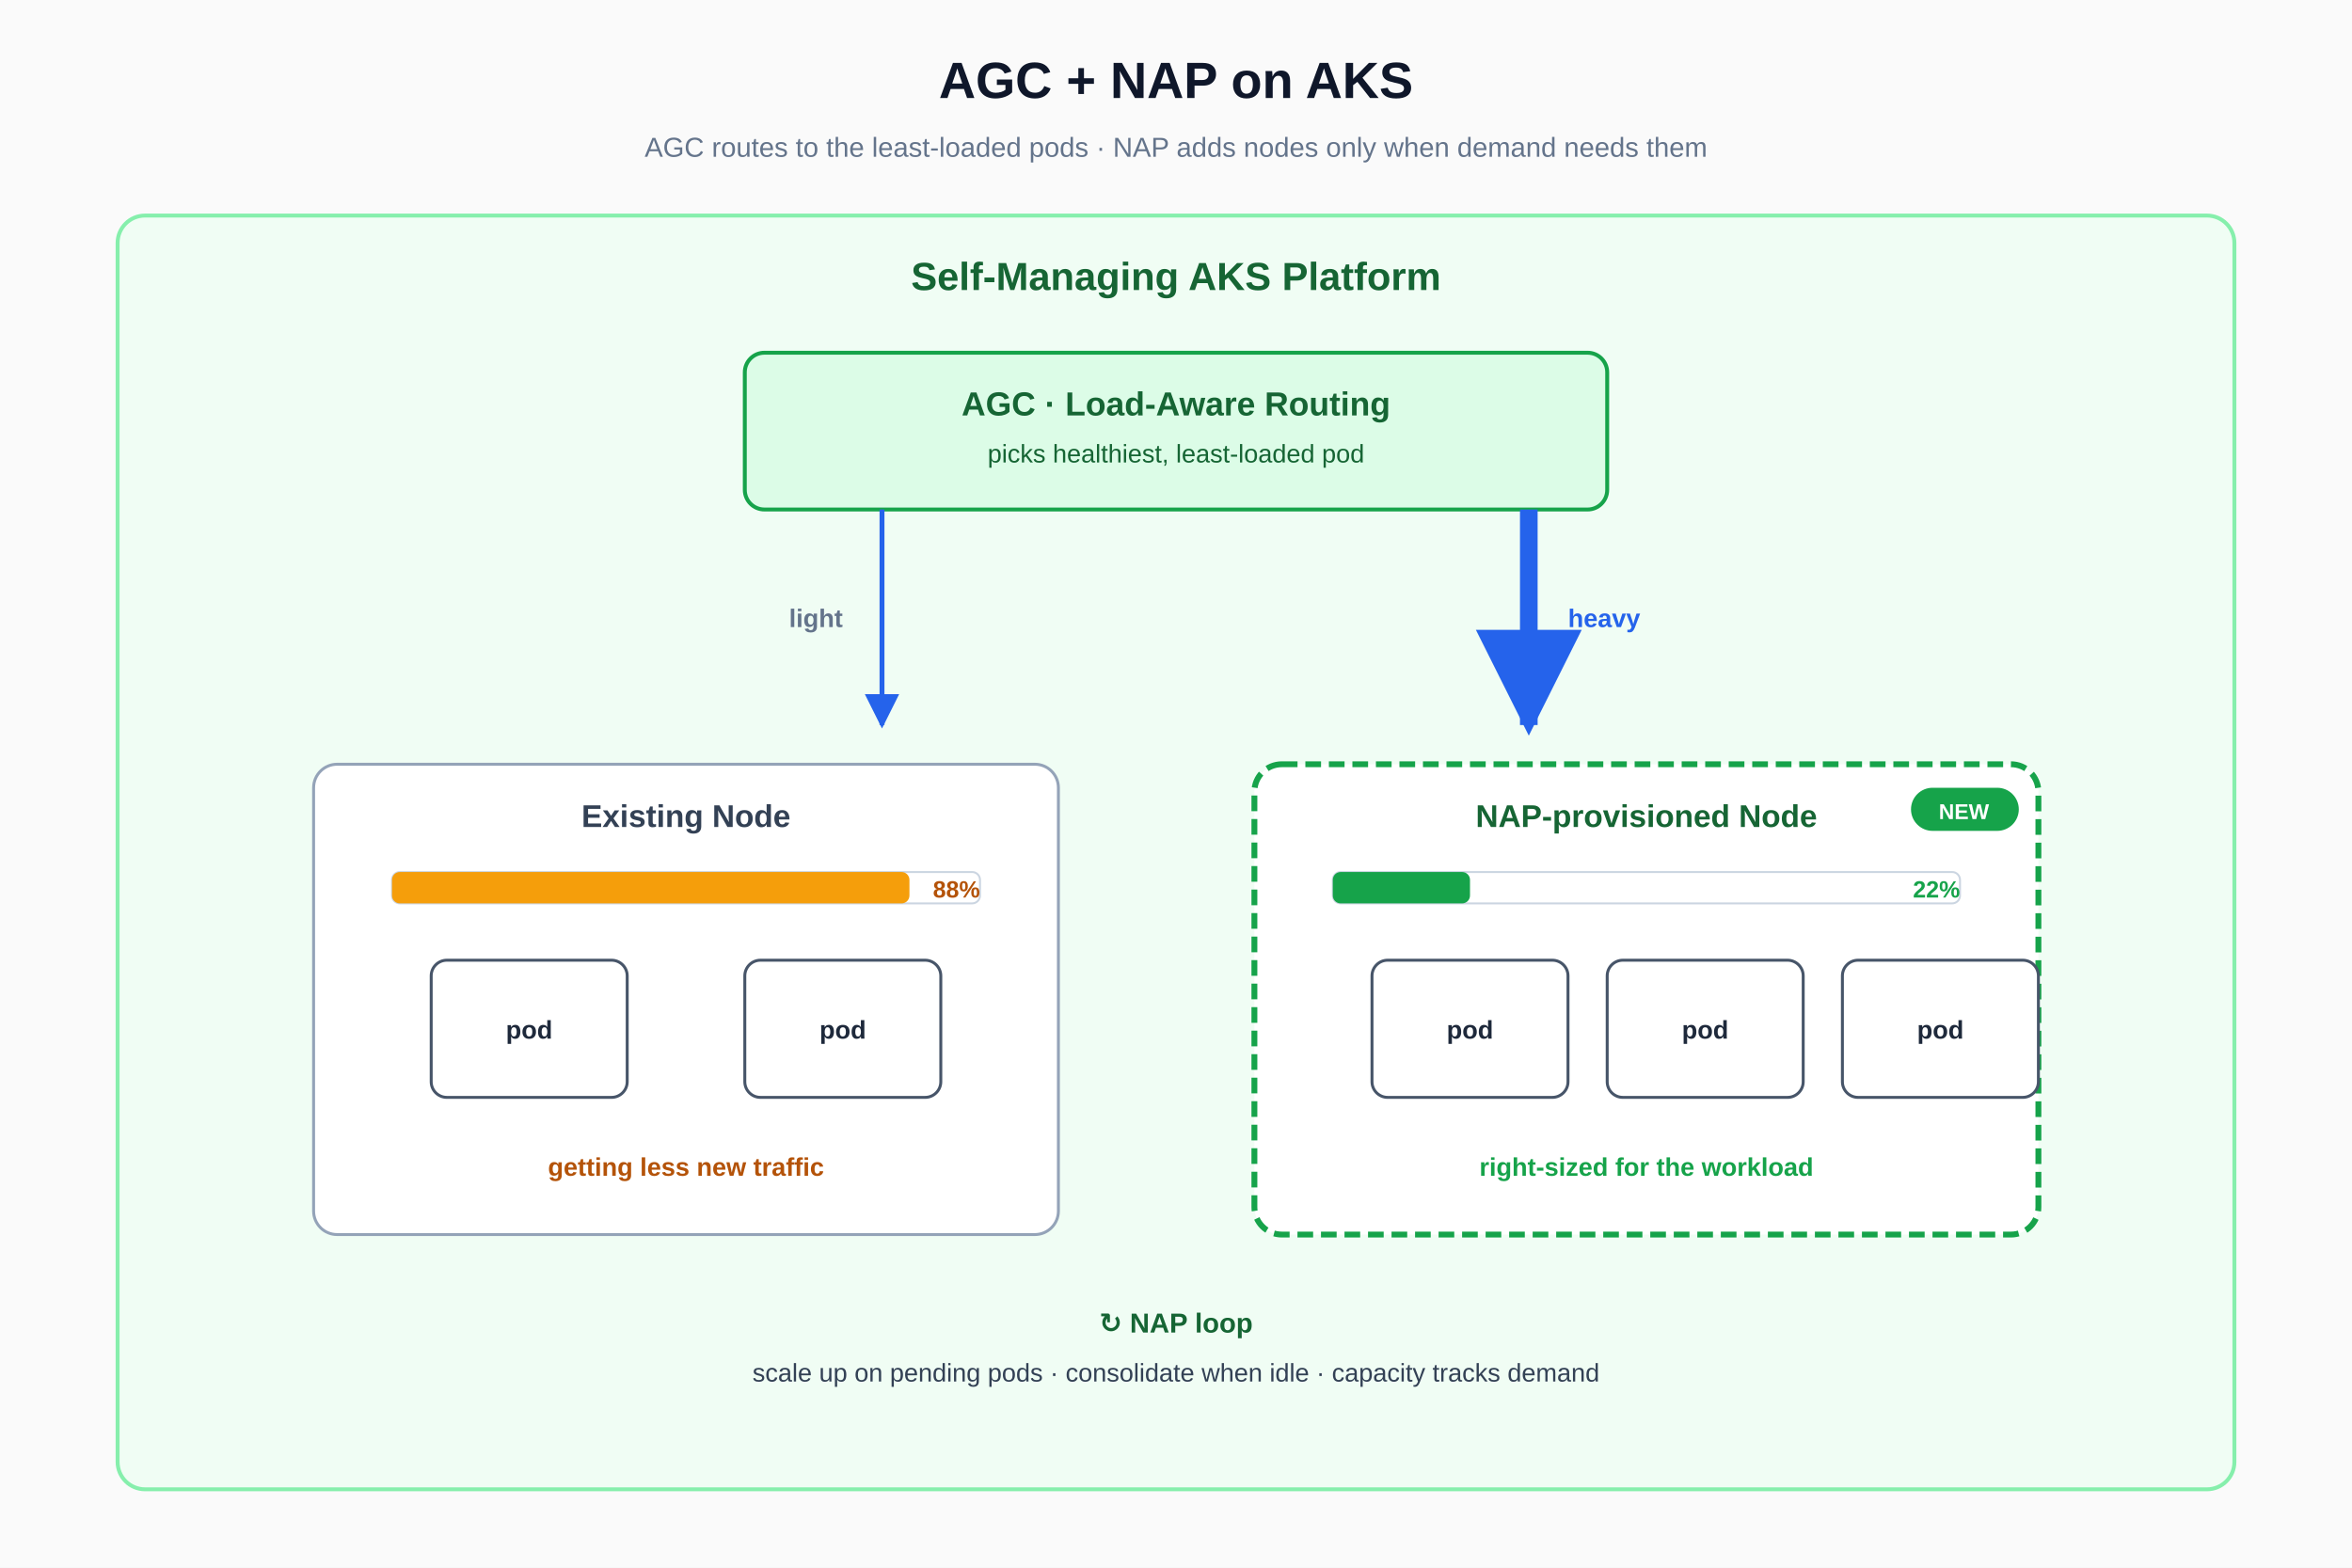
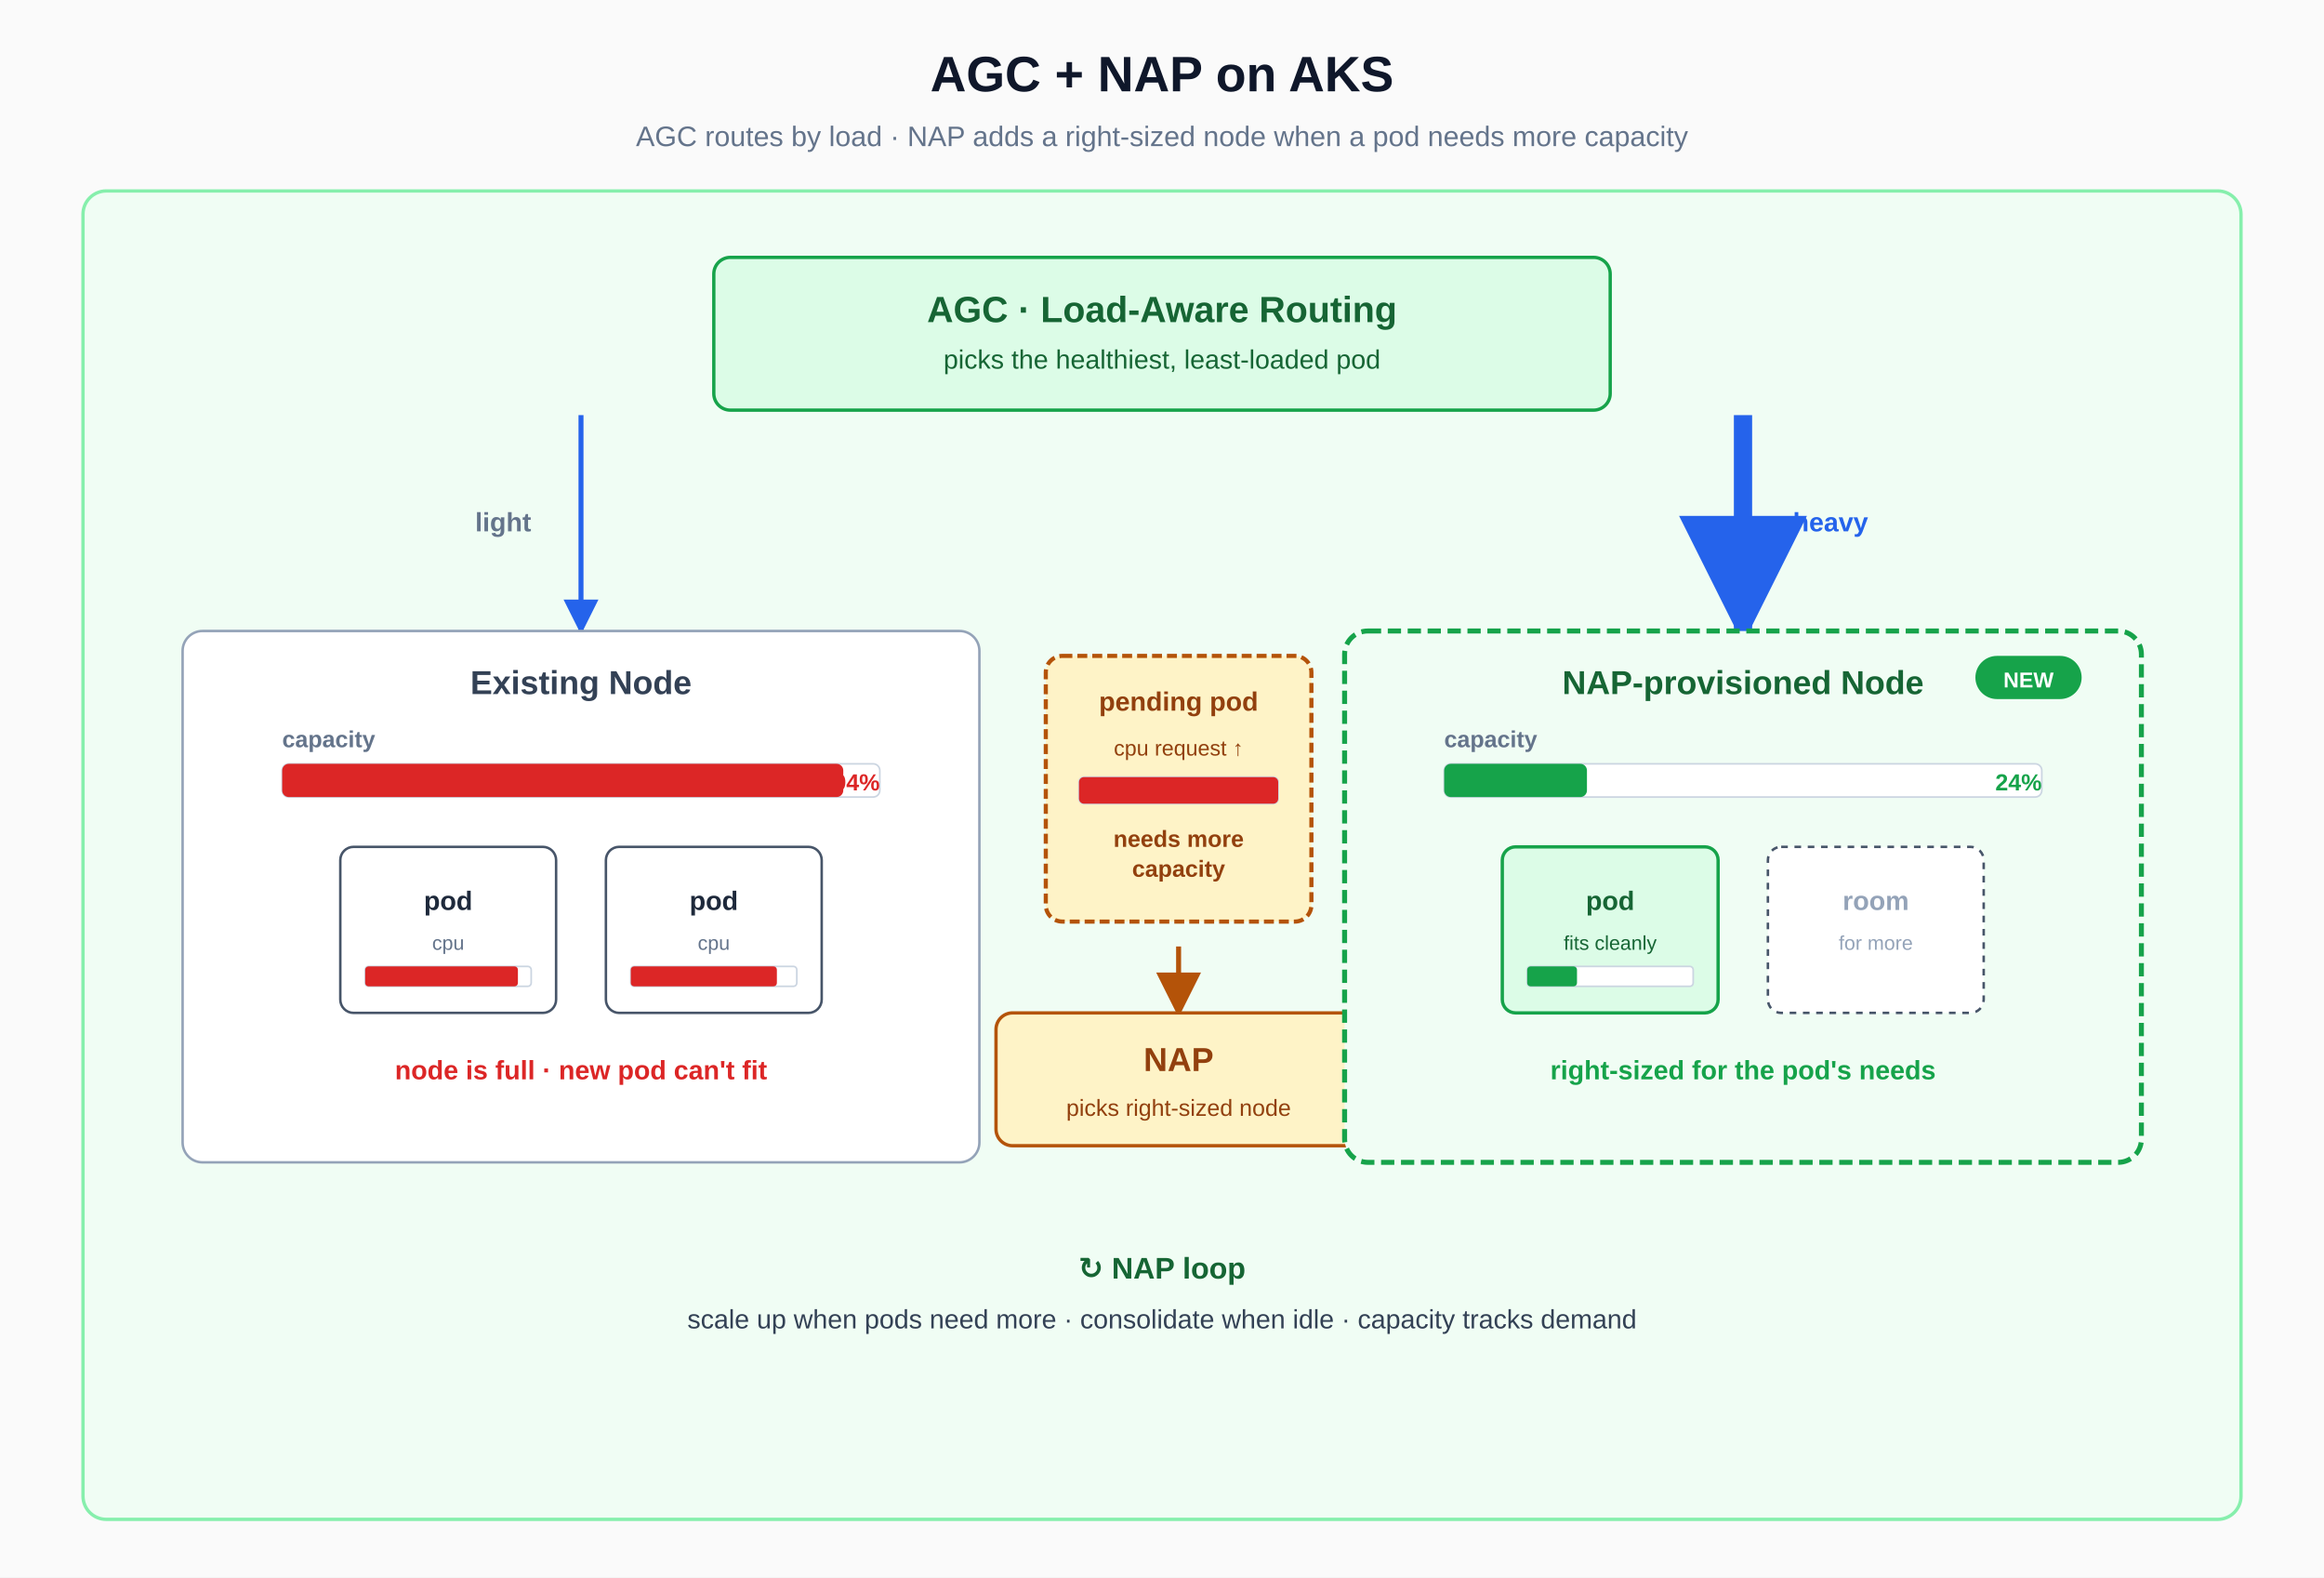
- <svg xmlns="http://www.w3.org/2000/svg" viewBox="0 0 1200 800" font-family="Segoe UI, Arial, sans-serif">
+ <svg xmlns="http://www.w3.org/2000/svg" viewBox="0 0 1400 950" font-family="Segoe UI, Arial, sans-serif">
  <defs>
-     <marker id="arrBlueThin" viewBox="0 0 10 10" refX="9" refY="5" markerWidth="7" markerHeight="7" orient="auto">
+     <marker id="arrBlue" viewBox="0 0 10 10" refX="9" refY="5" markerWidth="7" markerHeight="7" orient="auto">
      <path d="M0,0 L10,5 L0,10 z" fill="#2563eb" />
    </marker>
-     <marker id="arrBlueThick" viewBox="0 0 10 10" refX="9" refY="5" markerWidth="6" markerHeight="6" orient="auto">
-       <path d="M0,0 L10,5 L0,10 z" fill="#2563eb" />
+     <marker id="arrAmber" viewBox="0 0 10 10" refX="9" refY="5" markerWidth="9" markerHeight="9" orient="auto">
+       <path d="M0,0 L10,5 L0,10 z" fill="#b45309" />
+     </marker>
+     <marker id="arrGreen" viewBox="0 0 10 10" refX="9" refY="5" markerWidth="9" markerHeight="9" orient="auto">
+       <path d="M0,0 L10,5 L0,10 z" fill="#16a34a" />
    </marker>
  </defs>
-   <rect width="1200" height="800" fill="#fafafa" />
-   <text x="600" y="50" font-size="26" fill="#0f172a" font-weight="700" text-anchor="middle">AGC + NAP on AKS</text>
-   <text x="600" y="80" font-size="14" fill="#64748b" text-anchor="middle">AGC routes to the least-loaded pods · NAP adds nodes only when demand needs them</text>
-   <rect x="60" y="110" width="1080" height="650" rx="14" fill="#f0fdf4" stroke="#86efac" stroke-width="2" />
-   <text x="600" y="148" font-size="20" fill="#166534" font-weight="700" text-anchor="middle">Self-Managing AKS Platform</text>
-   <rect x="380" y="180" width="440" height="80" rx="10" fill="#dcfce7" stroke="#16a34a" stroke-width="2" />
-   <text x="600" y="212" font-size="17" fill="#166534" font-weight="700" text-anchor="middle">AGC · Load-Aware Routing</text>
-   <text x="600" y="236" font-size="13" fill="#166534" text-anchor="middle">picks healthiest, least-loaded pod</text>
-   <line x1="450" y1="260" x2="450" y2="370" stroke="#2563eb" stroke-width="2.5" marker-end="url(#arrBlueThin)" />
-   <text x="430" y="320" font-size="13" fill="#64748b" font-weight="600" text-anchor="end">light</text>
-   <line x1="780" y1="260" x2="780" y2="370" stroke="#2563eb" stroke-width="9" marker-end="url(#arrBlueThick)" />
-   <text x="800" y="320" font-size="13" fill="#2563eb" font-weight="700">heavy</text>
-   <rect x="160" y="390" width="380" height="240" rx="12" fill="#ffffff" stroke="#94a3b8" stroke-width="1.5" />
-   <text x="350" y="422" font-size="16" fill="#334155" font-weight="700" text-anchor="middle">Existing Node</text>
-   <rect x="200" y="445" width="300" height="16" rx="4" fill="#fff" stroke="#cbd5e1" />
-   <rect x="200" y="445" width="264" height="16" rx="4" fill="#f59e0b" />
-   <text x="500" y="458" font-size="12" fill="#b45309" font-weight="700" text-anchor="end">88%</text>
-   <rect x="220" y="490" width="100" height="70" rx="8" fill="#fff" stroke="#475569" stroke-width="1.5" />
-   <text x="270" y="530" font-size="13" fill="#1e293b" font-weight="600" text-anchor="middle">pod</text>
-   <rect x="380" y="490" width="100" height="70" rx="8" fill="#fff" stroke="#475569" stroke-width="1.5" />
-   <text x="430" y="530" font-size="13" fill="#1e293b" font-weight="600" text-anchor="middle">pod</text>
-   <text x="350" y="600" font-size="13" fill="#b45309" text-anchor="middle" font-weight="600">getting less new traffic</text>
-   <rect x="640" y="390" width="400" height="240" rx="14" fill="#ffffff" stroke="#16a34a" stroke-width="3" stroke-dasharray="8 4" />
-   <text x="840" y="422" font-size="16" fill="#166534" font-weight="700" text-anchor="middle">NAP-provisioned Node</text>
-   <rect x="975" y="402" width="55" height="22" rx="11" fill="#16a34a" />
-   <text x="1002" y="418" font-size="11" fill="white" font-weight="700" text-anchor="middle">NEW</text>
-   <rect x="680" y="445" width="320" height="16" rx="4" fill="#fff" stroke="#cbd5e1" />
-   <rect x="680" y="445" width="70" height="16" rx="4" fill="#16a34a" />
-   <text x="1000" y="458" font-size="12" fill="#16a34a" font-weight="700" text-anchor="end">22%</text>
-   <rect x="700" y="490" width="100" height="70" rx="8" fill="#fff" stroke="#475569" stroke-width="1.5" />
-   <text x="750" y="530" font-size="13" fill="#1e293b" font-weight="600" text-anchor="middle">pod</text>
-   <rect x="820" y="490" width="100" height="70" rx="8" fill="#fff" stroke="#475569" stroke-width="1.5" />
-   <text x="870" y="530" font-size="13" fill="#1e293b" font-weight="600" text-anchor="middle">pod</text>
-   <rect x="940" y="490" width="100" height="70" rx="8" fill="#fff" stroke="#475569" stroke-width="1.5" />
-   <text x="990" y="530" font-size="13" fill="#1e293b" font-weight="600" text-anchor="middle">pod</text>
-   <text x="840" y="600" font-size="13" fill="#16a34a" text-anchor="middle" font-weight="600">right-sized for the workload</text>
-   <text x="600" y="680" font-size="14" fill="#166534" font-weight="700" text-anchor="middle">↻ NAP loop</text>
-   <text x="600" y="705" font-size="13" fill="#334155" text-anchor="middle">scale up on pending pods · consolidate when idle · capacity tracks demand</text>
+   <rect width="1400" height="950" fill="#fafafa" />
+   <text x="700" y="55" font-size="30" fill="#0f172a" font-weight="700" text-anchor="middle">AGC + NAP on AKS</text>
+   <text x="700" y="88" font-size="17" fill="#64748b" text-anchor="middle">AGC routes by load · NAP adds a right-sized node when a pod needs more capacity</text>
+   <rect x="50" y="115" width="1300" height="800" rx="14" fill="#f0fdf4" stroke="#86efac" stroke-width="2" />
+   <rect x="430" y="155" width="540" height="92" rx="10" fill="#dcfce7" stroke="#16a34a" stroke-width="2" />
+   <text x="700" y="194" font-size="22" fill="#166534" font-weight="700" text-anchor="middle">AGC · Load-Aware Routing</text>
+   <text x="700" y="222" font-size="16" fill="#166534" text-anchor="middle">picks the healthiest, least-loaded pod</text>
+   <line x1="350" y1="250" x2="350" y2="380" stroke="#2563eb" stroke-width="3" marker-end="url(#arrBlue)" />
+   <text x="320" y="320" font-size="16" fill="#64748b" font-weight="700" text-anchor="end">light</text>
+   <line x1="1050" y1="250" x2="1050" y2="380" stroke="#2563eb" stroke-width="11" marker-end="url(#arrBlue)" />
+   <text x="1080" y="320" font-size="16" fill="#2563eb" font-weight="700">heavy</text>
+   <rect x="110" y="380" width="480" height="320" rx="12" fill="#ffffff" stroke="#94a3b8" stroke-width="1.5" />
+   <text x="350" y="418" font-size="20" fill="#334155" font-weight="700" text-anchor="middle">Existing Node</text>
+   <text x="170" y="450" font-size="14" fill="#64748b" font-weight="600">capacity</text>
+   <rect x="170" y="460" width="360" height="20" rx="4" fill="#fff" stroke="#cbd5e1" />
+   <rect x="170" y="460" width="338" height="20" rx="4" fill="#dc2626" />
+   <text x="530" y="476" font-size="14" fill="#dc2626" font-weight="700" text-anchor="end">94%</text>
+   <rect x="205" y="510" width="130" height="100" rx="8" fill="#fff" stroke="#475569" stroke-width="1.5" />
+   <text x="270" y="548" font-size="16" fill="#1e293b" font-weight="700" text-anchor="middle">pod</text>
+   <text x="270" y="572" font-size="12" fill="#64748b" text-anchor="middle">cpu</text>
+   <rect x="220" y="582" width="100" height="12" rx="2" fill="#fff" stroke="#cbd5e1" />
+   <rect x="220" y="582" width="92" height="12" rx="2" fill="#dc2626" />
+   <rect x="365" y="510" width="130" height="100" rx="8" fill="#fff" stroke="#475569" stroke-width="1.5" />
+   <text x="430" y="548" font-size="16" fill="#1e293b" font-weight="700" text-anchor="middle">pod</text>
+   <text x="430" y="572" font-size="12" fill="#64748b" text-anchor="middle">cpu</text>
+   <rect x="380" y="582" width="100" height="12" rx="2" fill="#fff" stroke="#cbd5e1" />
+   <rect x="380" y="582" width="88" height="12" rx="2" fill="#dc2626" />
+   <text x="350" y="650" font-size="16" fill="#dc2626" font-weight="700" text-anchor="middle">node is full · new pod can't fit</text>
+   <rect x="630" y="395" width="160" height="160" rx="10" fill="#fef3c7" stroke="#b45309" stroke-width="2.5" stroke-dasharray="6 3" />
+   <text x="710" y="428" font-size="16" fill="#92400e" font-weight="700" text-anchor="middle">pending pod</text>
+   <text x="710" y="455" font-size="13" fill="#92400e" text-anchor="middle">cpu request ↑</text>
+   <rect x="650" y="468" width="120" height="16" rx="3" fill="#fff" stroke="#cbd5e1" />
+   <rect x="650" y="468" width="120" height="16" rx="3" fill="#dc2626" />
+   <text x="710" y="510" font-size="14" fill="#92400e" font-weight="700" text-anchor="middle">needs more</text>
+   <text x="710" y="528" font-size="14" fill="#92400e" font-weight="700" text-anchor="middle">capacity</text>
+   <line x1="710" y1="570" x2="710" y2="610" stroke="#b45309" stroke-width="3" marker-end="url(#arrAmber)" />
+   <rect x="600" y="610" width="220" height="80" rx="10" fill="#fef3c7" stroke="#b45309" stroke-width="2" />
+   <text x="710" y="645" font-size="20" fill="#92400e" font-weight="700" text-anchor="middle">NAP</text>
+   <text x="710" y="672" font-size="14" fill="#92400e" text-anchor="middle">picks right-sized node</text>
+   <path d="M 820 650 L 880 650 L 880 540 L 935 540" fill="none" stroke="#16a34a" stroke-width="3" marker-end="url(#arrGreen)" />
+   <rect x="810" y="380" width="480" height="320" rx="14" fill="#f0fdf4" stroke="#16a34a" stroke-width="3" stroke-dasharray="8 4" />
+   <text x="1050" y="418" font-size="20" fill="#166534" font-weight="700" text-anchor="middle">NAP-provisioned Node</text>
+   <rect x="1190" y="395" width="64" height="26" rx="13" fill="#16a34a" />
+   <text x="1222" y="414" font-size="13" fill="white" font-weight="700" text-anchor="middle">NEW</text>
+   <text x="870" y="450" font-size="14" fill="#64748b" font-weight="600">capacity</text>
+   <rect x="870" y="460" width="360" height="20" rx="4" fill="#fff" stroke="#cbd5e1" />
+   <rect x="870" y="460" width="86" height="20" rx="4" fill="#16a34a" />
+   <text x="1230" y="476" font-size="14" fill="#16a34a" font-weight="700" text-anchor="end">24%</text>
+   <rect x="905" y="510" width="130" height="100" rx="8" fill="#dcfce7" stroke="#16a34a" stroke-width="2" />
+   <text x="970" y="548" font-size="16" fill="#166534" font-weight="700" text-anchor="middle">pod</text>
+   <text x="970" y="572" font-size="12" fill="#166534" text-anchor="middle">fits cleanly</text>
+   <rect x="920" y="582" width="100" height="12" rx="2" fill="#fff" stroke="#cbd5e1" />
+   <rect x="920" y="582" width="30" height="12" rx="2" fill="#16a34a" />
+   <rect x="1065" y="510" width="130" height="100" rx="8" fill="#fff" stroke="#475569" stroke-width="1.5" stroke-dasharray="4 4" />
+   <text x="1130" y="548" font-size="16" fill="#94a3b8" font-weight="600" text-anchor="middle">room</text>
+   <text x="1130" y="572" font-size="12" fill="#94a3b8" text-anchor="middle">for more</text>
+   <text x="1050" y="650" font-size="16" fill="#16a34a" font-weight="700" text-anchor="middle">right-sized for the pod's needs</text>
+   <text x="700" y="770" font-size="18" fill="#166534" font-weight="700" text-anchor="middle">↻ NAP loop</text>
+   <text x="700" y="800" font-size="16" fill="#334155" text-anchor="middle">scale up when pods need more · consolidate when idle · capacity tracks demand</text>
</svg>
